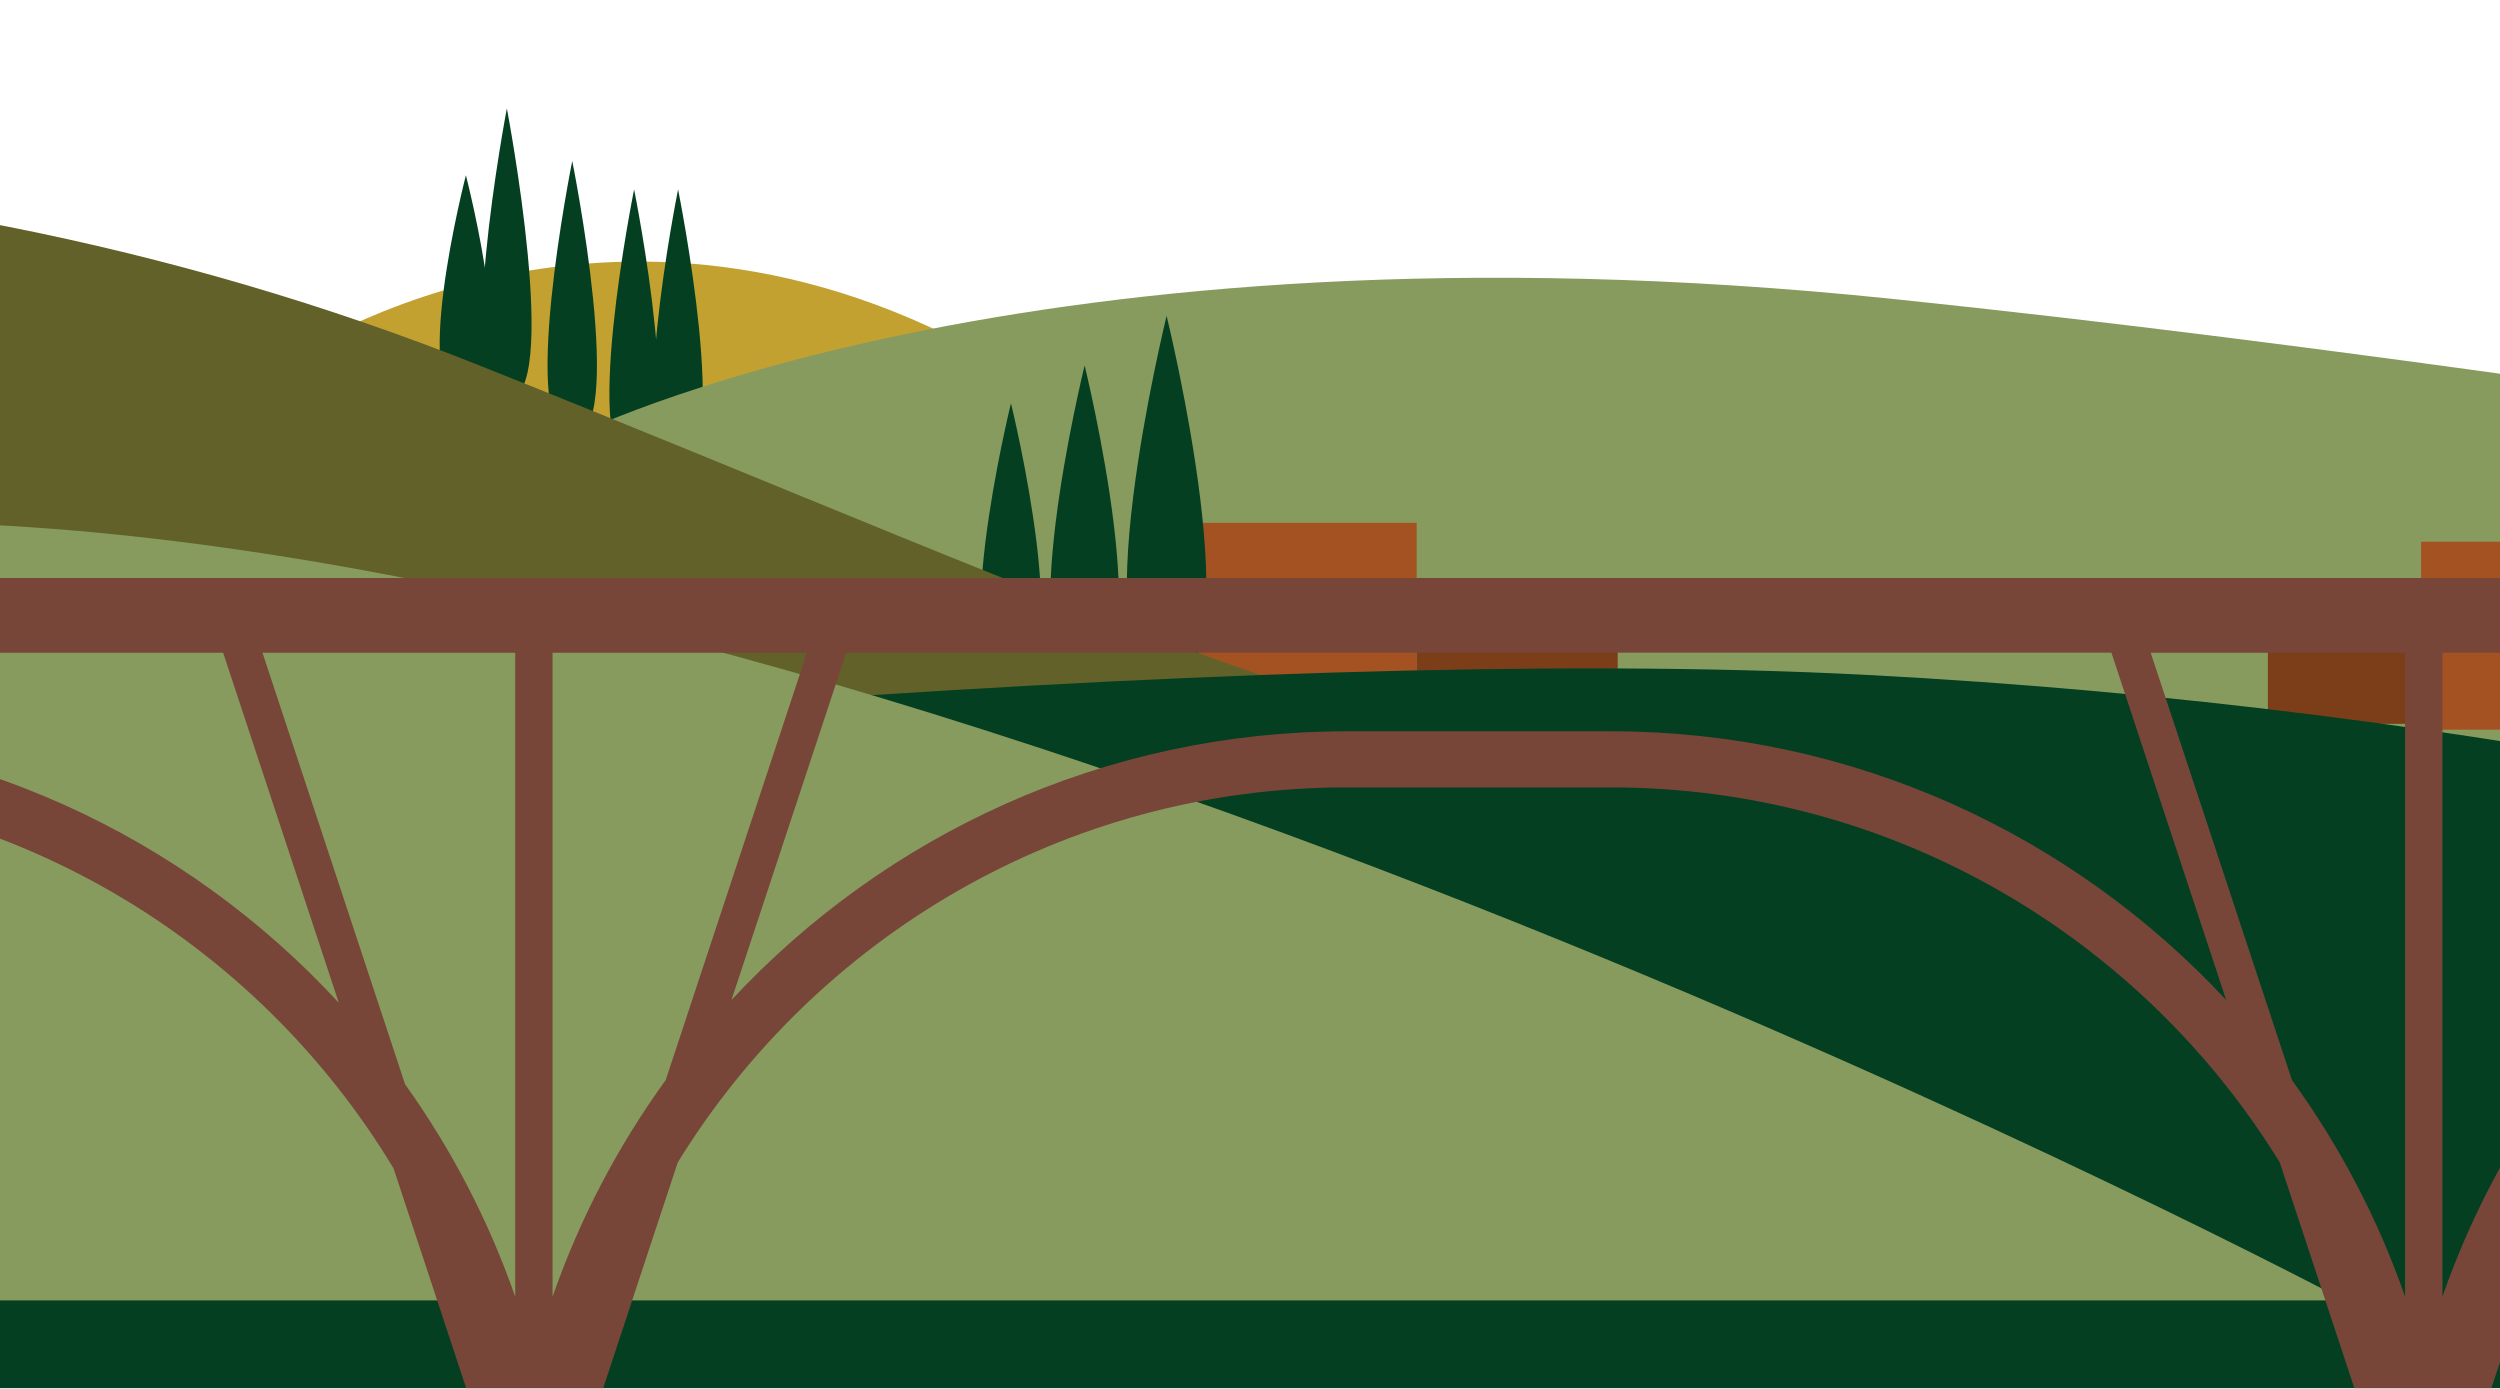
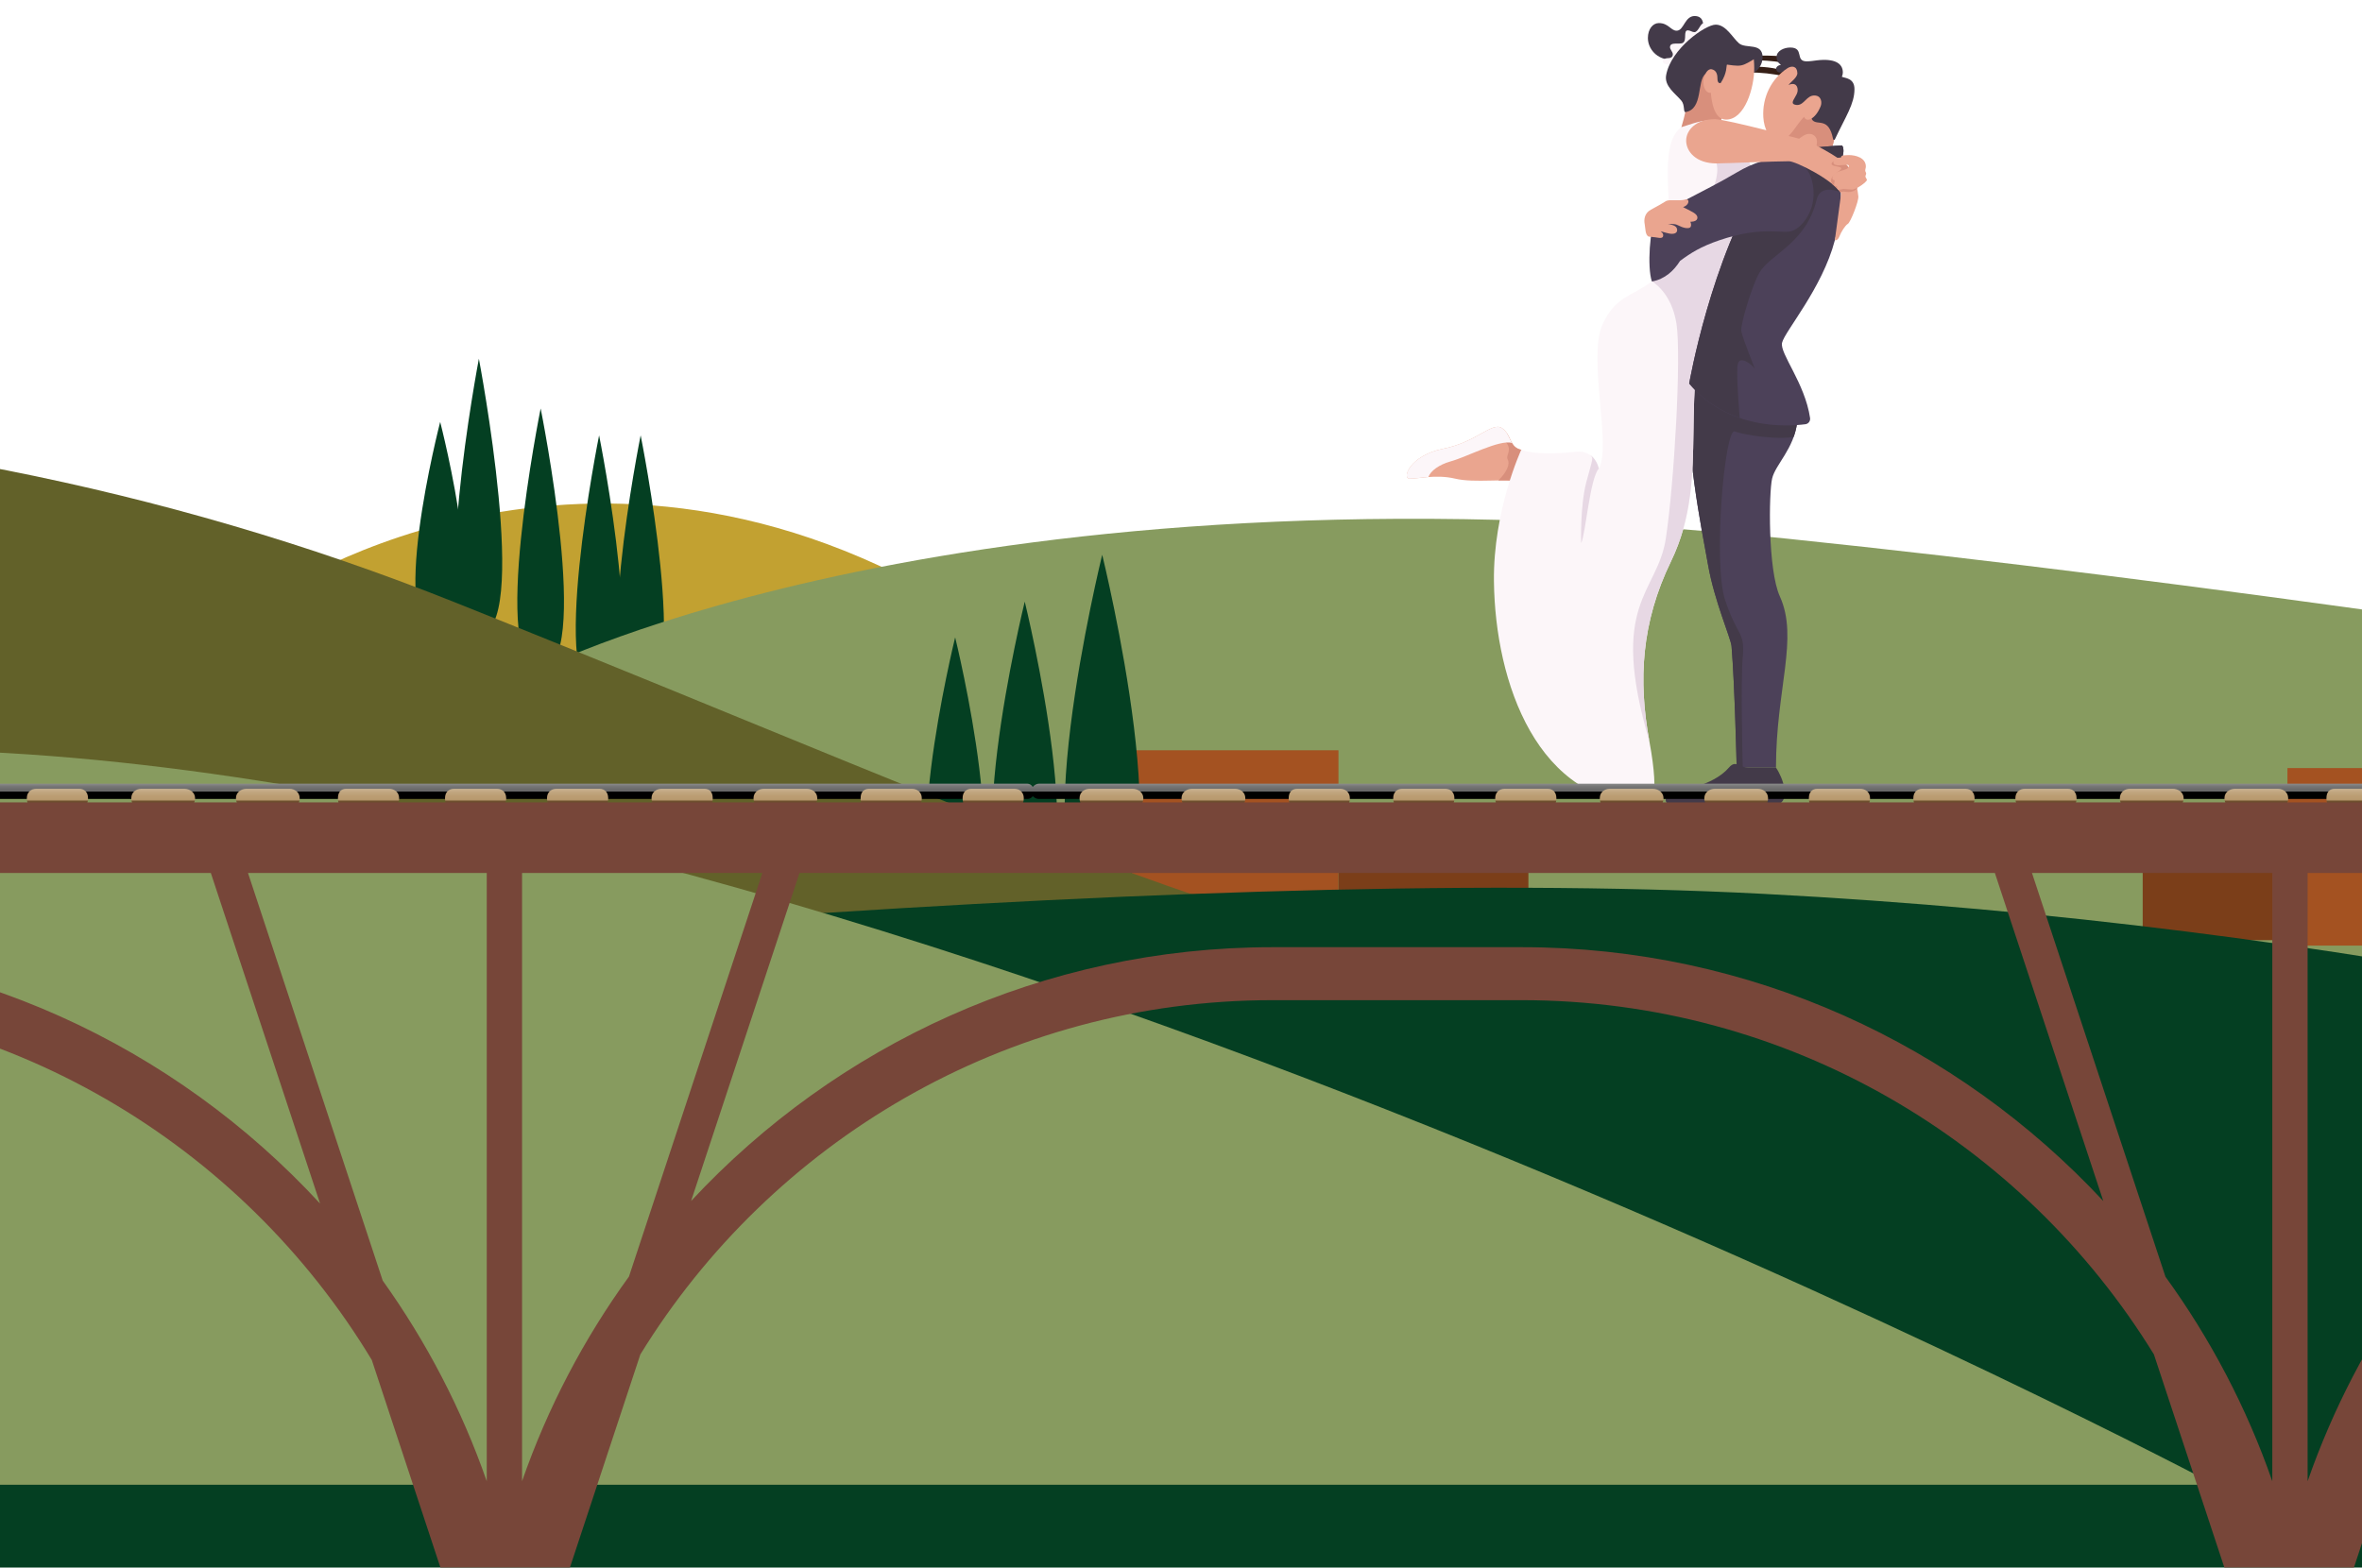
- <svg xmlns="http://www.w3.org/2000/svg" id="OBJECTS" viewBox="0 0 390 216.55">
+ <svg xmlns="http://www.w3.org/2000/svg" xmlns:xlink="http://www.w3.org/1999/xlink" id="OBJECTS" viewBox="0 0 390 258.89">
  <defs>
    <style>
      .cls-1 {
+         fill: #4c4159;
+       }
+ 
+       .cls-1, .cls-2, .cls-3, .cls-4, .cls-5, .cls-6, .cls-7, .cls-8, .cls-9, .cls-10, .cls-11, .cls-12, .cls-13, .cls-14, .cls-15, .cls-16, .cls-17, .cls-18, .cls-19, .cls-20, .cls-21, .cls-22, .cls-23, .cls-24, .cls-25, .cls-26, .cls-27, .cls-28, .cls-29, .cls-30, .cls-31, .cls-32, .cls-33, .cls-34, .cls-35, .cls-36, .cls-37, .cls-38, .cls-39, .cls-40 {
+         stroke-width: 0px;
+       }
+ 
+       .cls-2 {
        fill: #626129;
      }

-       .cls-1, .cls-2, .cls-3, .cls-4, .cls-5, .cls-6, .cls-7, .cls-8, .cls-9 {
-         stroke-width: 0px;
-       }
- 
-       .cls-2 {
+       .cls-3 {
+         fill: url(#linear-gradient-12);
+       }
+ 
+       .cls-4 {
+         fill: url(#linear-gradient-17);
+       }
+ 
+       .cls-5 {
+         fill: url(#linear-gradient-19);
+       }
+ 
+       .cls-6 {
+         fill: url(#linear-gradient);
+       }
+ 
+       .cls-7 {
        fill: #7b3e19;
      }

-       .cls-3 {
-         fill: #000;
-       }
- 
-       .cls-4 {
+       .cls-8 {
+         fill: url(#linear-gradient-21);
+       }
+ 
+       .cls-9 {
+         fill: url(#linear-gradient-6);
+       }
+ 
+       .cls-10 {
+         fill: #433a49;
+       }
+ 
+       .cls-11 {
+         fill: #eaa58f;
+       }
+ 
+       .cls-12 {
+         fill: url(#linear-gradient-15);
+       }
+ 
+       .cls-13 {
        fill: #879b5f;
      }

-       .cls-5 {
+       .cls-14 {
+         fill: url(#linear-gradient-11);
+       }
+ 
+       .cls-15 {
+         fill: url(#linear-gradient-5);
+       }
+ 
+       .cls-16 {
        fill: none;
      }

-       .cls-6 {
+       .cls-17 {
        fill: #774639;
      }

-       .cls-7 {
+       .cls-18 {
        fill: #a45221;
      }

-       .cls-10 {
+       .cls-19 {
+         fill: url(#linear-gradient-13);
+       }
+ 
+       .cls-20 {
+         fill: url(#linear-gradient-23);
+       }
+ 
+       .cls-21 {
+         fill: url(#linear-gradient-25);
+       }
+ 
+       .cls-22 {
+         fill: url(#linear-gradient-16);
+       }
+ 
+       .cls-23 {
+         fill: url(#linear-gradient-22);
+       }
+ 
+       .cls-24 {
+         fill: url(#linear-gradient-20);
+       }
+ 
+       .cls-25 {
+         fill: url(#linear-gradient-14);
+       }
+ 
+       .cls-26 {
+         fill: #351e16;
+         fill-rule: evenodd;
+       }
+ 
+       .cls-27 {
+         fill: url(#linear-gradient-2);
+       }
+ 
+       .cls-28 {
+         fill: #d88f7c;
+       }
+ 
+       .cls-29 {
+         fill: url(#linear-gradient-7);
+       }
+ 
+       .cls-30 {
+         fill: #e7d8e4;
+       }
+ 
+       .cls-31 {
+         fill: url(#linear-gradient-3);
+       }
+ 
+       .cls-41 {
        clip-path: url(#clippath);
      }

-       .cls-8 {
+       .cls-32 {
+         fill: url(#linear-gradient-9);
+       }
+ 
+       .cls-33 {
+         fill: url(#linear-gradient-8);
+       }
+ 
+       .cls-34 {
+         fill: url(#linear-gradient-24);
+       }
+ 
+       .cls-35 {
+         fill: url(#linear-gradient-18);
+       }
+ 
+       .cls-36 {
        fill: #c2a131;
      }

-       .cls-9 {
+       .cls-37 {
+         fill: #fcf6f9;
+       }
+ 
+       .cls-38 {
        fill: #043f22;
+       }
+ 
+       .cls-39 {
+         fill: url(#linear-gradient-10);
+       }
+ 
+       .cls-40 {
+         fill: url(#linear-gradient-4);
      }
    </style>
    <clipPath id="clippath">
-       <rect class="cls-5" width="390" height="216.55" />
+       <rect class="cls-16" x="0" y="-12.15" width="390" height="271.04" />
    </clipPath>
+     <linearGradient id="linear-gradient" x1="6.32" y1="127.85" x2="6.32" y2="131.01" gradientUnits="userSpaceOnUse">
+       <stop offset="0" stop-color="#fff" />
+       <stop offset=".15" stop-color="#d4d4d4" />
+       <stop offset=".32" stop-color="#adadad" />
+       <stop offset=".48" stop-color="#8e8e8e" />
+       <stop offset=".64" stop-color="#777" />
+       <stop offset=".8" stop-color="#6a6a6a" />
+       <stop offset=".93" stop-color="#666" />
+       <stop offset=".93" stop-color="#000" />
+     </linearGradient>
+     <linearGradient id="linear-gradient-2" x1="163.99" y1="128.16" x2="163.99" y2="132.38" gradientUnits="userSpaceOnUse">
+       <stop offset="0" stop-color="#fff" />
+       <stop offset=".12" stop-color="#eee7dd" />
+       <stop offset=".29" stop-color="#dbcbb6" />
+       <stop offset=".46" stop-color="#ccb697" />
+       <stop offset=".63" stop-color="#c1a680" />
+       <stop offset=".78" stop-color="#bb9d73" />
+       <stop offset=".92" stop-color="#b99a6f" />
+       <stop offset="1" stop-color="#6b4d2b" />
+     </linearGradient>
+     <linearGradient id="linear-gradient-3" x1="147.15" x2="147.15" xlink:href="#linear-gradient-2" />
+     <linearGradient id="linear-gradient-4" x1="129.68" x2="129.68" xlink:href="#linear-gradient-2" />
+     <linearGradient id="linear-gradient-5" x1="112.63" x2="112.63" xlink:href="#linear-gradient-2" />
+     <linearGradient id="linear-gradient-6" x1="95.37" x2="95.37" xlink:href="#linear-gradient-2" />
+     <linearGradient id="linear-gradient-7" x1="78.53" x2="78.53" xlink:href="#linear-gradient-2" />
+     <linearGradient id="linear-gradient-8" x1="60.84" x2="60.84" xlink:href="#linear-gradient-2" />
+     <linearGradient id="linear-gradient-9" x1="44.21" x2="44.21" xlink:href="#linear-gradient-2" />
+     <linearGradient id="linear-gradient-10" x1="26.95" x2="26.95" xlink:href="#linear-gradient-2" />
+     <linearGradient id="linear-gradient-11" x1="9.48" x2="9.48" xlink:href="#linear-gradient-2" />
+     <linearGradient id="linear-gradient-12" x1="334.66" x2="334.66" xlink:href="#linear-gradient" />
+     <linearGradient id="linear-gradient-13" x1="389.18" x2="389.18" xlink:href="#linear-gradient-2" />
+     <linearGradient id="linear-gradient-14" x1="372.55" x2="372.55" xlink:href="#linear-gradient-2" />
+     <linearGradient id="linear-gradient-15" x1="355.29" x2="355.29" xlink:href="#linear-gradient-2" />
+     <linearGradient id="linear-gradient-16" x1="337.82" x2="337.82" xlink:href="#linear-gradient-2" />
+     <linearGradient id="linear-gradient-17" x1="320.98" x2="320.98" xlink:href="#linear-gradient-2" />
+     <linearGradient id="linear-gradient-18" x1="303.72" x2="303.72" xlink:href="#linear-gradient-2" />
+     <linearGradient id="linear-gradient-19" x1="286.66" x2="286.66" xlink:href="#linear-gradient-2" />
+     <linearGradient id="linear-gradient-20" x1="269.4" x2="269.4" xlink:href="#linear-gradient-2" />
+     <linearGradient id="linear-gradient-21" x1="251.93" x2="251.93" xlink:href="#linear-gradient-2" />
+     <linearGradient id="linear-gradient-22" x1="235.09" x2="235.09" xlink:href="#linear-gradient-2" />
+     <linearGradient id="linear-gradient-23" x1="217.83" x2="217.83" xlink:href="#linear-gradient-2" />
+     <linearGradient id="linear-gradient-24" x1="200.36" x2="200.36" xlink:href="#linear-gradient-2" />
+     <linearGradient id="linear-gradient-25" x1="183.52" x2="183.52" xlink:href="#linear-gradient-2" />
  </defs>
-   <rect class="cls-3" x="-390" width="390" height="216.55" />
-   <g class="cls-10">
+   <g class="cls-41">
    <g>
-       <path class="cls-1" d="M358.25,73.26s177.35-66.87,480.24-26.22v72.12s-253.07-27.54-253.07-27.54l-227.17-18.36Z" />
-       <g>
-         <path class="cls-8" d="M43.47,57.01s51.04-36.46,113.02,0l-48.61,30.38-64.41-30.38Z" />
+       <path class="cls-2" d="M358.25,115.6s177.35-66.87,480.24-26.22v72.12s-253.07-27.54-253.07-27.54l-227.17-18.36Z" />
+       <g>
+         <path class="cls-36" d="M43.47,99.36s51.04-36.46,113.02,0l-48.61,30.38-64.41-30.38Z" />
        <g>
-           <path class="cls-9" d="M89.27,25.11s-8.67,43.01,0,43.01,0-43.01,0-43.01Z" />
-           <path class="cls-9" d="M98.92,29.55s-8.67,43.01,0,43.01,0-43.01,0-43.01Z" />
-           <path class="cls-9" d="M105.78,29.55s-8.67,43.01,0,43.01c8.67,0,0-43.01,0-43.01Z" />
-           <path class="cls-9" d="M79.07,16.91s-8.67,45.41,0,45.41,0-45.41,0-45.41Z" />
-           <path class="cls-9" d="M72.68,27.34s-9.21,35.57,0,35.57,0-35.57,0-35.57Z" />
+           <path class="cls-38" d="M89.27,67.46s-8.67,43.01,0,43.01,0-43.01,0-43.01Z" />
+           <path class="cls-38" d="M98.92,71.9s-8.67,43.01,0,43.01,0-43.01,0-43.01Z" />
+           <path class="cls-38" d="M105.78,71.9s-8.67,43.01,0,43.01c8.67,0,0-43.01,0-43.01Z" />
+           <path class="cls-38" d="M79.07,59.25s-8.67,45.41,0,45.41,0-45.41,0-45.41Z" />
+           <path class="cls-38" d="M72.68,69.68s-9.21,35.57,0,35.57,0-35.57,0-35.57Z" />
        </g>
      </g>
      <g>
-         <path class="cls-4" d="M89.27,68.12s70.27-35.55,205.78-21.51c135.51,14.04,306.92,46.25,333.03,47.47l9.09,12.02v53.6s-539.36-28.56-544.05-30.99c-4.68-2.43-3.85-60.6-3.85-60.6Z" />
+         <path class="cls-13" d="M89.27,110.47s70.27-35.55,205.78-21.51,306.92,46.25,333.03,47.47l9.09,12.02v53.6s-539.36-28.56-544.05-30.99c-4.68-2.43-3.85-60.6-3.85-60.6Z" />
        <g>
          <g>
-             <rect class="cls-7" x="185.06" y="81.56" width="35.94" height="31.36" />
-             <rect class="cls-2" x="221" y="94.69" width="31.36" height="15.5" />
+             <rect class="cls-18" x="185.06" y="123.91" width="35.94" height="31.36" />
+             <rect class="cls-7" x="221" y="137.04" width="31.36" height="15.5" />
          </g>
          <g>
-             <path class="cls-9" d="M181.99,49.27s-13.96,56.84,0,56.84c13.96,0,0-56.84,0-56.84Z" />
-             <path class="cls-9" d="M169.2,57.01s-12.06,49.09,0,49.09c12.06,0,0-49.09,0-49.09Z" />
-             <path class="cls-9" d="M157.71,62.91s-10.61,43.19,0,43.19c10.61,0,0-43.19,0-43.19Z" />
+             <path class="cls-38" d="M181.99,91.62s-13.96,56.84,0,56.84c13.96,0,0-56.84,0-56.84Z" />
+             <path class="cls-38" d="M169.2,99.36s-12.06,49.09,0,49.09c12.06,0,0-49.09,0-49.09Z" />
+             <path class="cls-38" d="M157.71,105.26s-10.61,43.19,0,43.19c10.61,0,0-43.19,0-43.19Z" />
          </g>
        </g>
-         <path class="cls-1" d="M-372.18,73.42s54.69-12.36,150.71-32.61C-125.46,20.55-22.15,18.33,75.07,57.12c97.23,38.79,147.06,64.31,209.04,65.53H-386.76s14.58-49.22,14.58-49.22Z" />
+         <path class="cls-2" d="M-372.18,115.77s54.69-12.36,150.71-32.61C-125.46,62.9-22.15,60.67,75.07,99.46c97.23,38.79,147.06,64.31,209.04,65.53H-386.76s14.58-49.22,14.58-49.22Z" />
        <g>
-           <rect class="cls-2" x="353.79" y="97.24" width="23.9" height="15.68" />
-           <rect class="cls-7" x="377.69" y="84.51" width="41.66" height="29.32" />
+           <rect class="cls-7" x="353.79" y="139.59" width="23.9" height="15.68" />
+           <rect class="cls-18" x="377.69" y="126.85" width="41.66" height="29.32" />
        </g>
      </g>
-       <path class="cls-9" d="M-340.74,163.96S97.57,95.2,291.11,105.28c193.55,10.07,330.61,77.32,330.61,77.32v71.3s-975.26-41.32-975.26-41.32l12.8-48.61Z" />
-       <path class="cls-4" d="M-329.23,113.83S-164.53,77.75-10,81.56c154.53,3.81,375.74,121.3,375.74,121.3H-332.47l3.24-89.02Z" />
+       <path class="cls-38" d="M-340.74,206.31s438.3-68.76,631.85-58.69c193.55,10.07,330.61,77.32,330.61,77.32v71.3s-975.26-41.32-975.26-41.32l12.8-48.61Z" />
+       <path class="cls-13" d="M-329.23,156.18S-164.53,120.09-10,123.91c154.53,3.81,375.74,121.3,375.74,121.3H-332.47l3.24-89.02Z" />
    </g>
-     <path class="cls-6" d="M-510.75,245.31v94.04s294.83,0,294.83,0h8.74s286.09,0,286.09,0h8.74s286.09,0,286.09,0h8.74s286.09,0,286.09,0h8.74s286.09,0,286.09,0h8.74s286.09,0,286.09,0h8.74s286.09,0,286.09,0h8.74s294.83,0,294.83,0v-94.04c0-3.03-.14-6.02-.34-9l46.07-139.4-5.53-1.83-41.64,126.02v-119.28h13.41s0-11.65,0-11.65H-485.66s0,11.65,0,11.65h225.64s18.04,54.6,18.04,54.6c-24-26.02-58.34-42.35-96.44-42.35h-41.11c-72.36,0-131.23,58.87-131.23,131.23ZM-253.88,101.83h39.42v100.45c-4.15-11.9-9.96-23.03-17.16-33.1l-22.26-67.35ZM1577.99,168.49c-7.43,10.25-13.41,21.62-17.65,33.79v-100.45h39.68s-22.03,66.66-22.03,66.66ZM1606.15,101.83h197.36s17.9,54.17,17.9,54.17c-23.98-25.76-58.14-41.92-96.03-41.92h-41.11c-37.89,0-72.05,16.16-96.03,41.92l17.9-54.17ZM1537.35,169.18l-22.26-67.35h39.42v100.45c-4.15-11.9-9.96-23.03-17.16-33.1ZM1527,156.43c-24-26.01-58.34-42.34-96.43-42.34h-41.11c-38.09,0-72.44,16.33-96.43,42.34l18.04-54.6h197.89s18.04,54.6,18.04,54.6ZM1282.67,169.18c-7.2,10.07-13.02,21.2-17.16,33.1v-100.45h39.42s-22.26,67.35-22.26,67.35ZM1242.03,168.49l-22.03-66.66h39.68v100.45c-4.24-12.18-10.22-23.54-17.65-33.79ZM1231.76,156c-23.98-25.76-58.14-41.92-96.03-41.92h-41.11c-38.1,0-72.44,16.33-96.43,42.34l18.04-54.6h197.63s17.9,54.17,17.9,54.17ZM987.84,169.18c-7.2,10.07-13.01,21.19-17.16,33.1v-100.45h39.42s-22.26,67.35-22.26,67.35ZM947.2,168.49l-22.03-66.66h39.68v100.45c-4.24-12.18-10.22-23.54-17.65-33.79ZM936.93,156c-23.98-25.76-58.14-41.92-96.03-41.92h-41.11c-37.89,0-72.05,16.16-96.03,41.92l17.9-54.18h197.36s17.9,54.17,17.9,54.17ZM693.5,168.49c-7.43,10.25-13.41,21.62-17.65,33.79v-100.45h39.68s-22.03,66.66-22.03,66.66ZM652.86,169.17l-22.25-67.34h39.42v100.45c-4.15-11.91-9.96-23.03-17.17-33.11ZM642.51,156.43c-24-26.01-58.34-42.34-96.43-42.34h-41.11c-38.1,0-72.44,16.33-96.44,42.35l18.04-54.6h197.89s18.04,54.6,18.04,54.6ZM398.18,169.18c-7.2,10.07-13.01,21.19-17.16,33.1v-100.45h39.42s-22.26,67.35-22.26,67.35ZM357.54,168.48l-22.03-66.65h39.68v100.45c-4.24-12.18-10.22-23.54-17.66-33.8ZM347.28,156c-23.98-25.76-58.14-41.92-96.03-41.92h-41.11c-37.89,0-72.06,16.16-96.03,41.92l17.9-54.18h197.37s17.9,54.17,17.9,54.17ZM103.85,168.49c-7.43,10.25-13.41,21.62-17.65,33.79v-100.45h39.68s-22.03,66.66-22.03,66.66ZM63.2,169.17l-22.25-67.34h39.42v100.45c-4.15-11.91-9.96-23.03-17.16-33.11ZM52.85,156.43c-24-26.01-58.34-42.34-96.43-42.34h-41.11c-37.89,0-72.05,16.16-96.03,41.92l17.9-54.18H34.81s18.04,54.6,18.04,54.6ZM-190.98,168.48c-7.43,10.26-13.42,21.62-17.66,33.8v-100.45h39.68s-22.03,66.65-22.03,66.65ZM1849.34,101.83v100.45c-4.24-12.18-10.22-23.54-17.65-33.79l-22.03-66.66h39.68ZM1561.79,245.31c0-3.63.19-7.21.5-10.75l17.59-53.23c21.57-35.07,60.29-58.5,104.4-58.5h41.11c44.1,0,82.83,23.44,104.4,58.5l17.59,53.23c.31,3.55.5,7.13.5,10.75v85.3h-286.09v-85.3ZM1266.96,245.31c0-3.98.21-7.91.58-11.79l16.94-51.26c21.45-35.58,60.48-59.44,104.97-59.44h41.11c44.5,0,83.52,23.86,104.97,59.44l16.94,51.25c.37,3.88.58,7.81.58,11.79v85.3h-286.09v-85.3ZM972.14,245.31c0-3.98.21-7.91.58-11.79l16.94-51.25c21.45-35.59,60.48-59.44,104.97-59.44h41.11c44.1,0,82.83,23.44,104.4,58.51l17.59,53.22c.31,3.55.5,7.13.5,10.76v85.3h-286.09v-85.3ZM677.31,245.31c0-3.63.19-7.21.5-10.76l17.59-53.21c21.57-35.07,60.3-58.51,104.4-58.51h41.11c44.1,0,82.83,23.44,104.4,58.5l17.59,53.23c.31,3.55.5,7.13.5,10.75v85.3h-286.09v-85.3ZM382.48,245.31c0-3.98.21-7.92.58-11.81l16.93-51.23c21.45-35.59,60.48-59.46,104.98-59.46h41.11c44.5,0,83.52,23.86,104.97,59.44l16.94,51.25c.37,3.88.58,7.81.58,11.79v85.3h-286.09v-85.3ZM87.65,245.31c0-3.63.19-7.21.5-10.76l17.58-53.21c21.57-35.07,60.3-58.51,104.4-58.51h41.11c44.1,0,82.83,23.44,104.4,58.5l17.59,53.23c.31,3.55.5,7.13.5,10.75v85.3H87.65v-85.3ZM-207.18,245.31c0-3.63.19-7.21.5-10.75l17.59-53.23c21.57-35.07,60.3-58.51,104.4-58.51h41.11c44.5,0,83.52,23.86,104.97,59.44l16.94,51.25c.37,3.88.58,7.81.58,11.79v85.3H-207.18v-85.3ZM-502.01,245.31c0-67.54,54.95-122.49,122.49-122.49h41.11c44.5,0,83.53,23.86,104.98,59.46l16.93,51.23c.37,3.89.58,7.82.58,11.81v85.3h-286.09v-85.3Z" />
+     <path class="cls-26" d="M296.53,12.4c-3.96-1.82-8.46-1.64-12.61-.63-.49.12-.28.87.21.76,4.27-.95,7.97-.6,12.17.43.32.08.55-.4.23-.55Z" />
+     <path class="cls-26" d="M299.13,11.45c-2.46-2.54-6.71-2.29-9.96-2.24-.46,0-.46.71,0,.72,3.5.05,6.49.33,9.66,1.91.25.12.5-.18.3-.39Z" />
+     <g>
+       <g>
+         <path class="cls-1" d="M296.75,69.68c-.53,4.47-3.61,7.02-4.15,9.36s-.72,15.05,1.28,19.46c3.14,6.91-.64,15.24-.64,28.28h-6.49s-.32-13.82-.85-20.09c-.18-1.44-2.8-7.36-3.86-13.31-1.06-5.95-3.96-20-3.13-30.03l17.84,6.34Z" />
+         <path class="cls-10" d="M287.76,108.49c.36-4.25-.89-3.3-2.91-9.36-2.02-6.06-.11-28.49,1.59-27.87,1.7.62,7.02,1.4,9.72.89.27-.75.48-1.57.59-2.46l-17.84-6.34c-.83,10.03,2.07,24.07,3.13,30.03,1.06,5.95,3.69,11.87,3.86,13.31.53,6.27.85,20.09.85,20.09h1s-.36-14.03,0-18.29Z" />
+         <path class="cls-10" d="M293.24,126.78c1.15,1.65,2.47,5.47.23,6.11h-17.65c-.5,0-.87-.45-.78-.94.11-.56.41-1.17,1.21-1.22.86-.06,6.59-.9,9.2-3.94,1.19-1.38,1.64,0,3.35,0h4.43Z" />
+       </g>
+       <g>
+         <path class="cls-11" d="M251.66,79.56c-3.13-.59-8.17.26-11.4-.51-3.23-.77-6.38.09-7.57,0-1.19-.09.09-3.83,5.62-4.94,5.53-1.11,8.08-4.51,9.7-3.4,1.62,1.11,1.13,3.12,3.18,3.57l.48,5.28Z" />
+         <path class="cls-28" d="M247.38,79.35c1.57-.03,3.07-.01,4.28.22l-.48-5.28c-1.55-.34-1.65-1.57-2.31-2.63-.51.31-.77.72-.31,1.25,1.29,1.49-.04,2.21.4,3.02.37.67-.1,2-1.58,3.43Z" />
+         <path class="cls-37" d="M249.65,73.16h0c-.46-.79-.68-1.78-1.65-2.45-1.62-1.11-4.17,2.3-9.7,3.4-5.53,1.11-6.81,4.85-5.62,4.94.62.04,1.76-.16,3.17-.27.35-1.01,1.77-2.05,3.67-2.58,2.77-.77,8.05-3.64,10.14-3.05Z" />
+       </g>
+       <g>
+         <path class="cls-37" d="M277.63,21c-5.36,3.83,1.38,20.81-4.88,25.48-3.3,2.47-6.04,2.46-8.15,7.1-2.48,5.47,1.53,20.16-.61,23.79,0,0-.65-3.08-3.73-2.76-3.08.32-6.81.49-9.08-.32,0,0-4.65,10-4.51,21.73.2,16.68,7.15,36.86,25.67,36.86,0,0,1.86-.38,0-10.43-1.86-10.05-1.35-19.63,3.56-29.73,6.94-14.29.58-28.32,7.15-43.08,6.57-14.76,8.81-16.89,6.31-21.77-2.5-4.88-3.72-7.56-6.19-8.2-2.47-.64-5.55,1.32-5.55,1.32Z" />
+         <path class="cls-30" d="M275.06,88.89c-1.4,9.27-9.55,10.47-2.72,33.56-1.86-10.05-1.35-19.63,3.56-29.73,6.94-14.29.58-28.32,7.15-43.08,6.57-14.76,8.81-16.89,6.31-21.77-1.02-2-1.83-3.62-2.6-4.89l-3.33,4c1.12,4.35-5.86,13.6-9.09,17.59-.4.75-.92,1.4-1.59,1.9,0,0,3.28,1.76,4.07,7.07.79,5.31-.36,26.07-1.76,35.34Z" />
+         <path class="cls-30" d="M263.99,77.37c-1.49,1.69-2.15,10.7-2.92,12.34,0,0-.2-6.13.87-10.15,1.07-4.02,1.24-3.9.54-4.47,0,0,1.07.56,1.51,2.27Z" />
+       </g>
+       <g>
+         <path class="cls-11" d="M296.24,19.69c-.82,1.78-1.54,3.94-2,6.34,4.22-1.85,8.09-1.21,8.15-1.18.05-.06,1.31-5.33,1.31-5.39,0-1.1-.11-2.12-2.31-2.12-2.04,0-4.53.97-5.16,2.35Z" />
+         <path class="cls-28" d="M301.4,17.34c-2.04,0-4.53.97-5.16,2.35-.65,1.41-1.23,3.06-1.68,4.88,1.68-.59,2.89-2.46,4.17-2.46.63,0,1.28.43,1.28,1.29,0,.42-.13.88-.27,1.35,1.57-.08,2.61.09,2.65.11.05-.06,1.31-5.33,1.31-5.39,0-1.1-.11-2.12-2.31-2.12Z" />
+         <path class="cls-10" d="M294.47,11.74c-.54.46-1.2.18-1.2-.41,0-.26.24-.51.79-.64-.48-.29-.72-.72-.72-1.29,0-1,1.22-1.55,2.25-1.55,2.38,0,.73,2.28,2.71,2.28.55,0,1.14-.09,1.67-.16,2.89-.35,4.31.45,4.31,2,0,.21-.05.45-.16.71.48.23,2.08.18,2.08,2.04,0,2.46-1.45,4.5-3.23,8.29-.07.14-.27.12-.3-.04-.72-3.69-2.55-2.2-3.39-3.11-.32-.34-.43-1.91-.95-1.91,0,0,0,0,0,0-.71.02-1.32.39-1.98.39-1.52,0-2.5-2-2.5-3.73,0-.94.11-2.23.64-2.89Z" />
+         <path class="cls-11" d="M295.1,11.29c-2.6,1.7-4.15,4.74-3.95,8.08.11,1.89,1.02,3.87,2.58,3.87,1.73,0,2.77-2.62,4.17-3.95.26.96,1.81.52,2.72-1.75.24-.6.14-1.74-1.01-1.77-1.31-.04-1.7,1.57-2.86,1.57-.23,0-.75-.07-.75-.41,0-.48.74-1.2.81-1.89.07-.66-.23-1.53-1.51-1.02.42-.49,1.49-1.26,1.47-1.95-.03-1.15-.89-1.29-1.68-.78Z" />
+       </g>
+       <g>
+         <path class="cls-1" d="M291.62,26.44c.43-1.61,10.64-2.34,12.51-2.42,0,0,.96.63-.86,4.45,0,0,1.76,3.27-.31,11.21-2.07,7.94-8.31,15.07-8.72,16.94-.39,1.77,3.77,6.63,4.63,12.41.07.5-.26.96-.76,1.03-2.94.39-12.72,1-19.2-6.71,0,0,3.57-20.59,12.26-34.26l.45-2.64Z" />
+         <path class="cls-10" d="M304.13,24.02c-1.86.08-12.08.81-12.51,2.42l-.45,2.64c-8.69,13.66-12.26,34.26-12.26,34.26,2.49,2.96,5.46,4.69,8.34,5.68-.26-3.17-.58-7.91-.31-8.92.41-1.54,2.51.32,2.76.73.24.41-2.03-5.03-2.19-6.16-.16-1.14,1.84-7.67,3-9.65,1.8-3.08,7.71-4.78,9.46-12.1.63-2.64,3.87-1.19,3.87-1.19,0,0,.03-.1.08-.28-.16-2.05-.65-2.98-.65-2.98,1.82-3.82.86-4.45.86-4.45Z" />
+       </g>
+       <path class="cls-1" d="M272.75,46.48c-.81-2.35-.32-8.99.65-10.37.97-1.39,7.95-4.41,13.38-7.64,5.43-3.23,11.1-3.34,12.36,1.21,1.26,4.55-1.52,7.88-3.21,8.45-1.69.57-4.89-.89-12.07,1.56-3.03,1.04-4.67,2.07-6.46,3.4-.99,1.58-2.5,3.03-4.65,3.4Z" />
+       <path class="cls-28" d="M278.81,15.18c-.18,2-.61,3.9-1.19,5.82,1.14-.33,2.94-1.09,4.48-1.09.66,0,1.27.14,1.76.52.77-1.33,1.51-3.6,1.51-5.6,0-2.72-1.52-4.04-2.82-4.04-1.84,0-3.56,2.45-3.73,4.39Z" />
+       <path class="cls-10" d="M280.62,6.26c.39-.6.61-1.37.61-2.04,0-.86-.36-1.47-1.18-1.56-1.91-.23-1.94,2.41-3.22,2.41-.94,0-1.34-1.26-2.92-1.26-1,0-1.82.99-1.82,2.47,0,1.74,1.45,3.61,3.98,3.61,1.59,0,3.5-2.01,4.54-3.62Z" />
+       <path class="cls-37" d="M275.65,10.69c-.44,0-1.1-.19-1.1-.55s.49-.54.87-.54c.63,0,.79-.34.79-.63,0-.4-.47-.79-.47-1.17,0-.98,1.59-.38,2.14-.73.7-.45,0-2.06.81-2.06.37,0,.72.3,1.07.3.68,0,.97-1.49,1.58-1.49.2,0,.27.23.27.41,0,1.63-5.62,6.46-5.96,6.46Z" />
+       <path class="cls-10" d="M289.28,12.12c.98-.29,1.75-1.53,1.75-2.63,0-2.53-2.77-1.37-3.9-2.34-1.05-.91-2.14-3.08-3.84-3.08s-7.41,3.98-8.19,8.36c-.32,1.81,1.54,3.02,2.53,4.21.59.71.28,1.93.66,1.87,2.97-.45,1.86-5.22,3.31-6.3.24-.18,3.58,3.61,4.33,3.29,1.39-.58,2.46-2.33,3.36-3.37Z" />
+       <path class="cls-11" d="M289.58,9.79c-1.3.79-1.81,1.06-2.68,1.06-.44,0-.98-.07-1.75-.18-.14.17.08,1.33-1.04,3.04-.47.13-.54-.43-.54-.82,0-.8-.31-1.32-.95-1.45-.67-.14-1.2.85-1.33,1.68-.2,1.24.45,2.37,1.19,2.19.14,1.56.56,4.44,2.53,4.44,3.11,0,4.64-5.28,4.64-8.5,0-.49-.02-.98-.07-1.46Z" />
+       <path class="cls-11" d="M298.31,23.24c-.06-.02-13.29-3.56-15.14-3.56-3.11,0-4.76,1.79-4.76,3.55s1.59,3.76,5.02,3.76c1.43,0,9.61-.36,11.96-.36,1.11,0,7.23,3.05,8.61,5.31l-1.04,7.73s.46.15.75-.62c.29-.77.98-1.85,1.4-2.08.42-.23,1.81-3.73,1.73-4.54-.08-.81-.42-3.34-1.73-4.96-1.31-1.61-6.8-4.25-6.8-4.25Z" />
+       <g>
+         <path class="cls-28" d="M305.11,27.49c-.22-.27-.57-.58-.99-.9-.33-.08-.68-.11-1.05-.15-.26.12-.65.35-.65.63,0,.47,1.52.37,1.59.7,0,.02,0,.03,0,.05,0,.44-1.68.92-1.68,2.06,0,.09.08.29.2.53.54.45.99.89,1.3,1.31.2-.03.43-.08.61-.08.12,0,.46.08.78.08.34,0,1.06-.13,1.41-.6-.22-1.11-.67-2.57-1.53-3.64Z" />
+         <path class="cls-11" d="M303.96,26.02c-.66.04-1.25.04-1.25.78,0,.41.5.5.91.5.37,0,.99-.08,1.33-.08.17,0,.33.04.33.22,0,0,0,.01,0,.02-.04.84-2.74.58-2.74,1.96,0,.18.11.33.41.37-.04.2-.11.41-.11.59,0,.21.1.37.45.41.05.19.05.44.24.55.01,0,.03.01.06.01.18,0,.63-.14.82-.14,0,0,0,0,.01,0,.64.02,1.02.1,1.34.1.81,0,2.49-1.3,2.49-1.58,0-.19-.23-.4-.24-.58,0,0,0,0,0-.01,0-.16.11-.3.12-.46,0,0,0,0,0-.01,0-.17-.13-.29-.15-.46,0-.02,0-.04,0-.07,0-.2.1-.42.1-.63,0-1.51-1.78-1.9-2.8-1.9-.5,0-.96.04-1.15.13-.1.05-.15.2-.19.3Z" />
+       </g>
+       <path class="cls-11" d="M275.36,36.99c1.13.17,1.56.45,1.56,1.02,0,.43-.4.61-.84.61-.58,0-1.52-.34-1.86-.42.28.3.41.37.4.68-.01.29-.18.5-.85.38-.6-.11-1.3-.14-1.57-.19-.57-.27-.51-1.4-.64-2.07s-.08-1.78,1.03-2.37c1.11-.59,1.97-1.09,2.49-1.42.53-.32,2.25.02,3.12-.24.87-.26.77.93-.3,1.22,0,0,.36.22,1.16.61.79.39,1.34.78,1.18,1.32-.16.54-1.14.5-1.14.5,0,0,.45.99-.36,1.05-.8.06-1.5-.42-1.94-.58-.45-.16-1.44-.09-1.44-.09Z" />
+     </g>
+     <g>
+       <g>
+         <path class="cls-6" d="M170.73,130.82c0,.57-.42,1.13-1.08,1.13H-156.81c-.66,0-1.28-.56-1.28-1.13v-.15c0-.57.62-1.24,1.28-1.24H169.64c.66,0,1.08.67,1.08,1.24v.15Z" />
+         <path class="cls-27" d="M169.04,131.9c0,.96-.68,1.73-1.54,1.73h-7.12c-.86,0-1.44-.78-1.44-1.73v-.09c0-.96.58-1.54,1.44-1.54h7.12c.86,0,1.54.58,1.54,1.54v.09Z" />
+         <path class="cls-31" d="M152.2,131.9c0,.96-.75,1.73-1.61,1.73h-7.12c-.86,0-1.37-.78-1.37-1.73v-.09c0-.96.51-1.54,1.37-1.54h7.12c.86,0,1.61.58,1.61,1.54v.09Z" />
+         <path class="cls-40" d="M134.94,131.9c0,.96-.84,1.73-1.7,1.73h-7.12c-.86,0-1.7-.78-1.7-1.73v-.09c0-.96.84-1.54,1.7-1.54h7.12c.86,0,1.7.58,1.7,1.54v.09Z" />
+         <path class="cls-15" d="M117.68,131.9c0,.96-.49,1.73-1.35,1.73h-7.12c-.86,0-1.63-.78-1.63-1.73v-.09c0-.96.77-1.54,1.63-1.54h7.12c.86,0,1.35.58,1.35,1.54v.09Z" />
+         <path class="cls-9" d="M100.42,131.9c0,.96-.58,1.73-1.44,1.73h-7.12c-.86,0-1.54-.78-1.54-1.73v-.09c0-.96.68-1.54,1.54-1.54h7.12c.86,0,1.44.58,1.44,1.54v.09Z" />
+         <path class="cls-29" d="M83.58,131.9c0,.96-.65,1.73-1.51,1.73h-7.12c-.86,0-1.47-.78-1.47-1.73v-.09c0-.96.61-1.54,1.47-1.54h7.12c.86,0,1.51.58,1.51,1.54v.09Z" />
+         <path class="cls-33" d="M65.9,131.9c0,.96-.77,1.73-1.63,1.73h-7.12c-.86,0-1.35-.78-1.35-1.73v-.09c0-.96.49-1.54,1.35-1.54h7.12c.86,0,1.63.58,1.63,1.54v.09Z" />
+         <path class="cls-32" d="M49.48,131.9c0,.96-.81,1.73-1.67,1.73h-7.12c-.86,0-1.73-.78-1.73-1.73v-.09c0-.96.87-1.54,1.73-1.54h7.12c.86,0,1.67.58,1.67,1.54v.09Z" />
+         <path class="cls-39" d="M32.21,131.9c0,.96-.91,1.73-1.77,1.73h-7.12c-.86,0-1.64-.78-1.64-1.73v-.09c0-.96.78-1.54,1.64-1.54h7.12c.86,0,1.77.58,1.77,1.54v.09Z" />
+         <path class="cls-14" d="M14.53,131.9c0,.96-.58,1.73-1.44,1.73h-7.12c-.86,0-1.54-.78-1.54-1.73v-.09c0-.96.69-1.54,1.54-1.54h7.12c.86,0,1.44.58,1.44,1.54v.09Z" />
+       </g>
+       <g>
+         <path class="cls-3" d="M499.07,130.82c0,.57-.42,1.13-1.08,1.13H171.53c-.66,0-1.28-.56-1.28-1.13v-.15c0-.57.62-1.24,1.28-1.24h326.45c.66,0,1.08.67,1.08,1.24v.15Z" />
+         <path class="cls-19" d="M394.23,131.9c0,.96-.77,1.73-1.63,1.73h-7.12c-.86,0-1.35-.78-1.35-1.73v-.09c0-.96.49-1.54,1.35-1.54h7.12c.86,0,1.63.58,1.63,1.54v.09Z" />
+         <path class="cls-25" d="M377.81,131.9c0,.96-.81,1.73-1.67,1.73h-7.12c-.86,0-1.73-.78-1.73-1.73v-.09c0-.96.87-1.54,1.73-1.54h7.12c.86,0,1.67.58,1.67,1.54v.09Z" />
+         <path class="cls-12" d="M360.55,131.9c0,.96-.91,1.73-1.77,1.73h-7.12c-.86,0-1.64-.78-1.64-1.73v-.09c0-.96.78-1.54,1.64-1.54h7.12c.86,0,1.77.58,1.77,1.54v.09Z" />
+         <path class="cls-22" d="M342.87,131.9c0,.96-.58,1.73-1.44,1.73h-7.12c-.86,0-1.54-.78-1.54-1.73v-.09c0-.96.69-1.54,1.54-1.54h7.12c.86,0,1.44.58,1.44,1.54v.09Z" />
+         <path class="cls-4" d="M326.03,131.9c0,.96-.65,1.73-1.51,1.73h-7.12c-.86,0-1.48-.78-1.48-1.73v-.09c0-.96.62-1.54,1.48-1.54h7.12c.86,0,1.51.58,1.51,1.54v.09Z" />
+         <path class="cls-35" d="M308.77,131.9c0,.96-.74,1.73-1.6,1.73h-7.12c-.86,0-1.38-.78-1.38-1.73v-.09c0-.96.52-1.54,1.38-1.54h7.12c.86,0,1.6.58,1.6,1.54v.09Z" />
+         <path class="cls-5" d="M291.93,131.9c0,.96-.81,1.73-1.67,1.73h-7.12c-.86,0-1.73-.78-1.73-1.73v-.09c0-.96.88-1.54,1.73-1.54h7.12c.86,0,1.67.58,1.67,1.54v.09Z" />
+         <path class="cls-24" d="M274.67,131.9c0,.96-.9,1.73-1.76,1.73h-7.12c-.86,0-1.64-.78-1.64-1.73v-.09c0-.96.78-1.54,1.64-1.54h7.12c.86,0,1.76.58,1.76,1.54v.09Z" />
+         <path class="cls-8" d="M256.98,131.9c0,.96-.57,1.73-1.43,1.73h-7.12c-.86,0-1.55-.78-1.55-1.73v-.09c0-.96.69-1.54,1.55-1.54h7.12c.86,0,1.43.58,1.43,1.54v.09Z" />
+         <path class="cls-23" d="M240.14,131.9c0,.96-.64,1.73-1.5,1.73h-7.12c-.86,0-1.48-.78-1.48-1.73v-.09c0-.96.62-1.54,1.48-1.54h7.12c.86,0,1.5.58,1.5,1.54v.09Z" />
+         <path class="cls-20" d="M222.88,131.9c0,.96-.73,1.73-1.59,1.73h-7.12c-.86,0-1.39-.78-1.39-1.73v-.09c0-.96.53-1.54,1.39-1.54h7.12c.86,0,1.59.58,1.59,1.54v.09Z" />
+         <path class="cls-34" d="M205.62,131.9c0,.96-.83,1.73-1.69,1.73h-7.12c-.86,0-1.72-.78-1.72-1.73v-.09c0-.96.86-1.54,1.72-1.54h7.12c.86,0,1.69.58,1.69,1.54v.09Z" />
+         <path class="cls-21" d="M188.78,131.9c0,.96-.9,1.73-1.76,1.73h-7.12c-.86,0-1.65-.78-1.65-1.73v-.09c0-.96.79-1.54,1.65-1.54h7.12c.86,0,1.76.58,1.76,1.54v.09Z" />
+       </g>
+     </g>
+     <path class="cls-17" d="M-510.75,287.66v94.04s294.83,0,294.83,0h8.74s286.09,0,286.09,0h8.74s286.09,0,286.09,0h8.74s286.09,0,286.09,0h8.74s286.09,0,286.09,0h8.74s286.09,0,286.09,0h8.74s286.09,0,286.09,0h8.74s294.83,0,294.83,0v-94.04c0-3.03-.14-6.02-.34-9l46.07-139.4-5.53-1.83-41.64,126.02v-119.28h13.41s0-11.65,0-11.65H-485.66s0,11.65,0,11.65h225.64s18.04,54.6,18.04,54.6c-24-26.02-58.34-42.35-96.44-42.35h-41.11c-72.36,0-131.23,58.87-131.23,131.23ZM-253.88,144.18h39.42v100.45c-4.15-11.9-9.96-23.03-17.16-33.1l-22.26-67.35ZM1577.99,210.83c-7.43,10.25-13.41,21.62-17.65,33.79v-100.45h39.68s-22.03,66.66-22.03,66.66ZM1606.15,144.18h197.36s17.9,54.17,17.9,54.17c-23.98-25.76-58.14-41.92-96.03-41.92h-41.11c-37.89,0-72.05,16.16-96.03,41.92l17.9-54.17ZM1537.35,211.53l-22.26-67.35h39.42v100.45c-4.15-11.9-9.96-23.03-17.16-33.1ZM1527,198.77c-24-26.01-58.34-42.34-96.43-42.34h-41.11c-38.09,0-72.44,16.33-96.43,42.34l18.04-54.6h197.89s18.04,54.6,18.04,54.6ZM1282.67,211.52c-7.2,10.07-13.02,21.2-17.16,33.1v-100.45h39.42s-22.26,67.35-22.26,67.35ZM1242.03,210.84l-22.03-66.66h39.68v100.45c-4.24-12.18-10.22-23.54-17.65-33.79ZM1231.76,198.35c-23.98-25.76-58.14-41.92-96.03-41.92h-41.11c-38.1,0-72.44,16.33-96.43,42.34l18.04-54.6h197.63s17.9,54.17,17.9,54.17ZM987.84,211.53c-7.2,10.07-13.01,21.19-17.16,33.1v-100.45h39.42s-22.26,67.35-22.26,67.35ZM947.2,210.83l-22.03-66.66h39.68v100.45c-4.24-12.18-10.22-23.54-17.65-33.79ZM936.93,198.35c-23.98-25.76-58.14-41.92-96.03-41.92h-41.11c-37.89,0-72.05,16.16-96.03,41.92l17.9-54.18h197.36s17.9,54.17,17.9,54.17ZM693.5,210.83c-7.43,10.25-13.41,21.62-17.65,33.79v-100.45h39.68s-22.03,66.66-22.03,66.66ZM652.86,211.52l-22.25-67.34h39.42v100.45c-4.15-11.91-9.96-23.03-17.17-33.11ZM642.51,198.77c-24-26.01-58.34-42.34-96.43-42.34h-41.11c-38.1,0-72.44,16.33-96.44,42.35l18.04-54.6h197.89s18.04,54.6,18.04,54.6ZM398.18,211.53c-7.2,10.07-13.01,21.19-17.16,33.1v-100.45h39.42s-22.26,67.35-22.26,67.35ZM357.54,210.83l-22.03-66.65h39.68v100.45c-4.24-12.18-10.22-23.54-17.66-33.8ZM347.28,198.35c-23.98-25.76-58.14-41.92-96.03-41.92h-41.11c-37.89,0-72.06,16.16-96.03,41.92l17.9-54.18h197.37s17.9,54.17,17.9,54.17ZM103.85,210.83c-7.43,10.25-13.41,21.62-17.65,33.79v-100.45h39.68s-22.03,66.66-22.03,66.66ZM63.2,211.52l-22.25-67.34h39.42v100.45c-4.15-11.91-9.96-23.03-17.16-33.11ZM52.85,198.77c-24-26.01-58.34-42.34-96.43-42.34h-41.11c-37.89,0-72.05,16.16-96.03,41.92l17.9-54.18H34.81s18.04,54.6,18.04,54.6ZM-190.98,210.83c-7.43,10.26-13.42,21.62-17.66,33.8v-100.45h39.68s-22.03,66.65-22.03,66.65ZM1849.34,144.18v100.45c-4.24-12.18-10.22-23.54-17.65-33.79l-22.03-66.66h39.68ZM1561.79,287.66c0-3.63.19-7.21.5-10.75l17.59-53.23c21.57-35.07,60.29-58.5,104.4-58.5h41.11c44.1,0,82.83,23.44,104.4,58.5l17.59,53.23c.31,3.55.5,7.13.5,10.75v85.3h-286.09v-85.3ZM1266.96,287.66c0-3.98.21-7.91.58-11.79l16.94-51.26c21.45-35.58,60.48-59.44,104.97-59.44h41.11c44.5,0,83.52,23.86,104.97,59.44l16.94,51.25c.37,3.88.58,7.81.58,11.79v85.3h-286.09v-85.3ZM972.14,287.66c0-3.98.21-7.91.58-11.79l16.94-51.25c21.45-35.59,60.48-59.44,104.97-59.44h41.11c44.1,0,82.83,23.44,104.4,58.51l17.59,53.22c.31,3.55.5,7.13.5,10.76v85.3h-286.09v-85.3ZM677.31,287.66c0-3.63.19-7.21.5-10.76l17.59-53.21c21.57-35.07,60.3-58.51,104.4-58.51h41.11c44.1,0,82.83,23.44,104.4,58.5l17.59,53.23c.31,3.55.5,7.13.5,10.75v85.3h-286.09v-85.3ZM382.48,287.66c0-3.98.21-7.92.58-11.81l16.93-51.23c21.45-35.59,60.48-59.46,104.98-59.46h41.11c44.5,0,83.52,23.86,104.97,59.44l16.94,51.25c.37,3.88.58,7.81.58,11.79v85.3h-286.09v-85.3ZM87.65,287.66c0-3.63.19-7.21.5-10.76l17.58-53.21c21.57-35.07,60.3-58.51,104.4-58.51h41.11c44.1,0,82.83,23.44,104.4,58.5l17.59,53.23c.31,3.55.5,7.13.5,10.75v85.3H87.65v-85.3ZM-207.18,287.66c0-3.63.19-7.21.5-10.75l17.59-53.23c21.57-35.07,60.3-58.51,104.4-58.51h41.11c44.5,0,83.52,23.86,104.97,59.44l16.94,51.25c.37,3.88.58,7.81.58,11.79v85.3H-207.18v-85.3ZM-502.01,287.66c0-67.54,54.95-122.49,122.49-122.49h41.11c44.5,0,83.53,23.86,104.98,59.46l16.93,51.23c.37,3.89.58,7.82.58,11.81v85.3h-286.09v-85.3Z" />
  </g>
</svg>
